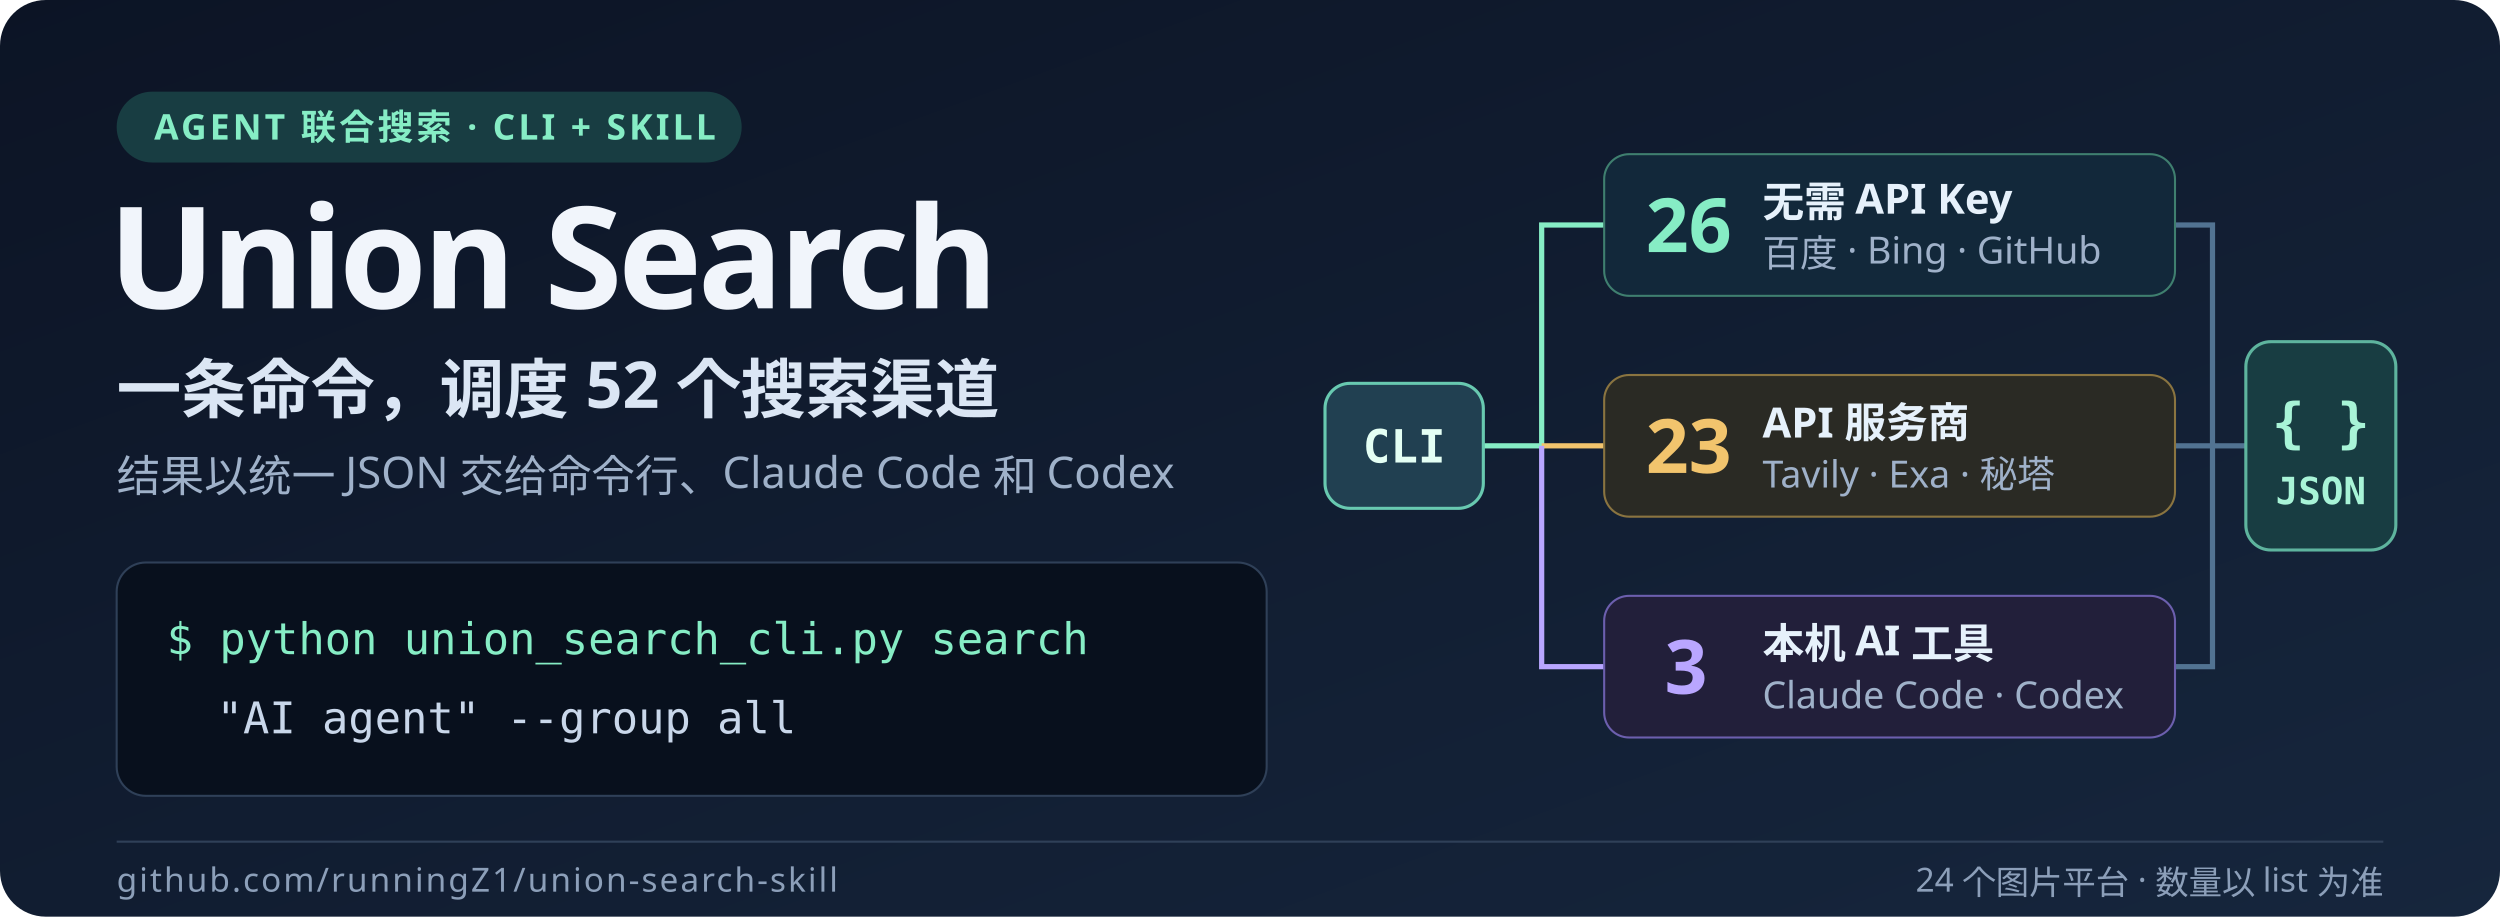
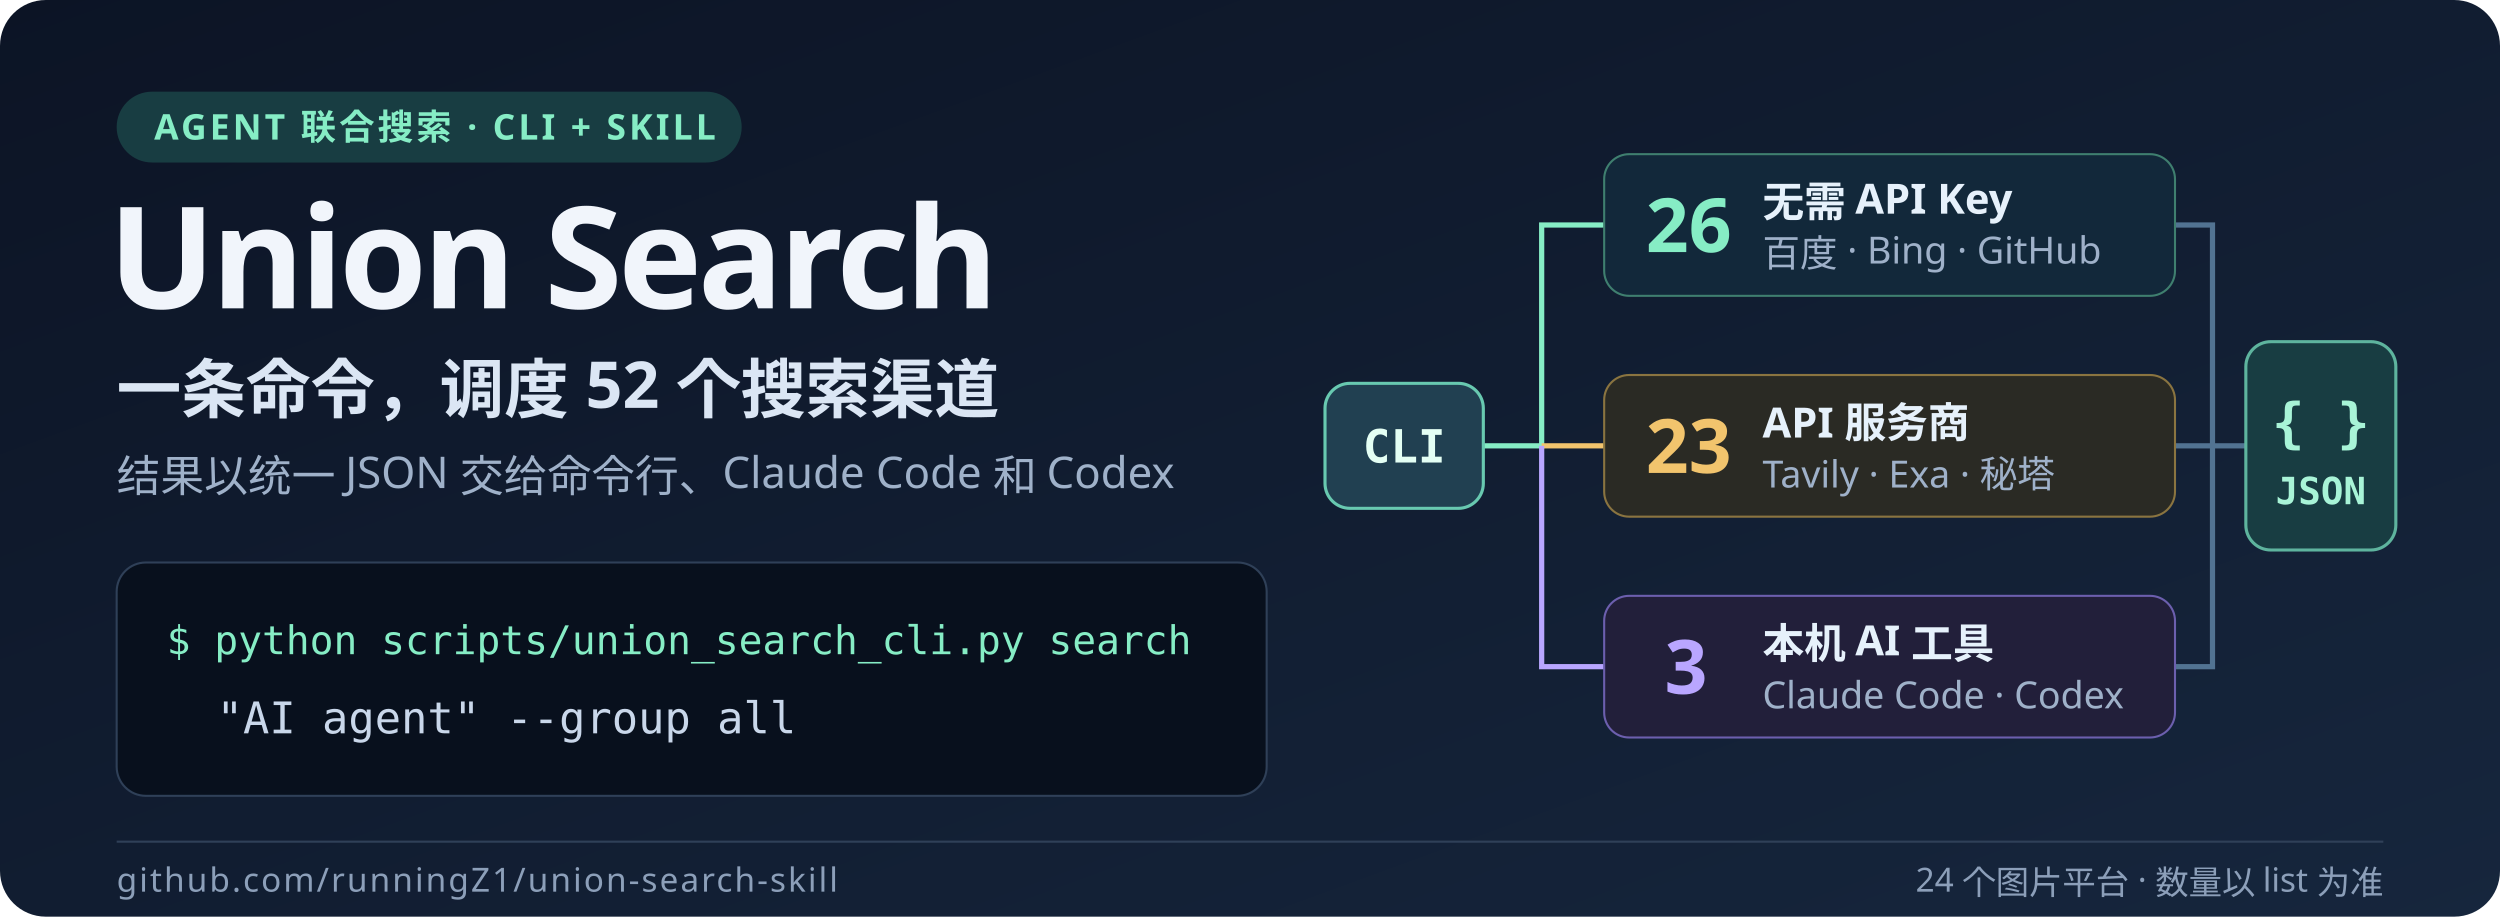
<svg xmlns="http://www.w3.org/2000/svg" width="1200" height="440" viewBox="0 0 1200 440" role="img" aria-labelledby="title desc">
  <defs>
    <linearGradient id="bg" x2="1" y2="1">
      <stop stop-color="#0c1425" />
      <stop offset="1" stop-color="#16263d" />
    </linearGradient>
  </defs>
  <rect width="1200" height="440" rx="22" fill="url(#bg)" />
  <g id="title-block" font-family="Segoe UI,PingFang SC,Microsoft YaHei,sans-serif">
    <rect x="56" y="44" width="300" height="34" rx="17" fill="#183d42" />
    <text x="74" y="67" fill="#86edc5" font-size="17" font-weight="600" letter-spacing="1.5">AGENT 联合搜索 · CLI + SKILL</text>
    <text x="52" y="148" fill="#f1f5fb" font-size="68" font-weight="700" letter-spacing="-2">Union Search</text>
    <text x="56" y="198" fill="#dbe6f4" font-size="31" font-weight="600">一条命令，调度 52 个搜索渠道</text>
    <text x="56" y="236" fill="#9fb1c9" font-size="21">结果以统一 JSON 交给命令行、Claude Code 和 Codex</text>
  </g>
  <g id="command" font-family="Consolas,ui-monospace,monospace">
    <rect x="56" y="270" width="552" height="112" rx="14" fill="#08101d" stroke="#2f4058" />
-     <text x="80" y="314" fill="#86edc5" font-size="21">$ python union_search_cli.py search</text>
+     <text x="80" y="314" fill="#86edc5" font-size="19">$ python scripts/union_search_cli.py search</text>
    <text x="104" y="352" fill="#c9d7ea" font-size="21">"AI agent" --group all</text>
  </g>
  <g id="routing" font-family="Segoe UI,PingFang SC,Microsoft YaHei,sans-serif">
    <g fill="none" stroke-width="2.5">
      <path d="M712 214H740V108H770" stroke="#86edc5" />
      <path d="M740 214H770" stroke="#f2c46d" />
      <path d="M740 214V320H770" stroke="#b9a6ff" />
      <path d="M1044 108H1062V214M1044 214H1062M1044 320H1062V214H1078" stroke="#527392" />
    </g>
    <rect x="636" y="184" width="76" height="60" rx="12" fill="#214051" stroke="#68c9b0" stroke-width="1.5" />
    <text x="674" y="222" text-anchor="middle" fill="#e4fff4" font-family="Consolas,monospace" font-size="22" font-weight="600">CLI</text>
    <rect x="770" y="74" width="274" height="68" rx="12" fill="#12283a" stroke="#3f7f6f" />
    <text x="790" y="121" fill="#86edc5" font-size="36" font-weight="700">26</text>
    <text x="846" y="104" fill="#e6f1fb" font-size="20" font-weight="600">无需 API Key</text>
    <text x="846" y="128" fill="#9fb1c9" font-size="18">百度 · Bing · GitHub</text>
    <rect x="770" y="180" width="274" height="68" rx="12" fill="#2a2a24" stroke="#8a7440" />
    <text x="790" y="227" fill="#f2c46d" font-size="36" font-weight="700">23</text>
    <text x="846" y="210" fill="#e6f1fb" font-size="20" font-weight="600">API 服务商</text>
    <text x="846" y="234" fill="#9fb1c9" font-size="18">Tavily · Exa · 秘塔</text>
    <rect x="770" y="286" width="274" height="68" rx="12" fill="#221f3a" stroke="#6c5fae" />
    <text x="799" y="333" fill="#b9a6ff" font-size="36" font-weight="700">3</text>
    <text x="846" y="316" fill="#e6f1fb" font-size="20" font-weight="600">本机 AI 工具</text>
    <text x="846" y="340" fill="#9fb1c9" font-size="18">Claude Code · Codex</text>
    <rect x="1078" y="164" width="72" height="100" rx="12" fill="#183d42" stroke="#5eb49e" stroke-width="1.5" />
    <text x="1114" y="212" text-anchor="middle" fill="#a8f4d7" font-family="Consolas,monospace" font-size="26" font-weight="700">{ }</text>
    <text x="1114" y="242" text-anchor="middle" fill="#a8f4d7" font-family="Consolas,monospace" font-size="18" font-weight="600">JSON</text>
  </g>
  <g font-family="Segoe UI,PingFang SC,Microsoft YaHei,sans-serif">
    <path d="M56 404H1144" stroke="#2f4058" />
    <text x="56" y="428" fill="#8c9fb9" font-size="16" letter-spacing="1">github.com/runningZ1/union-search-skill</text>
    <text x="1144" y="428" text-anchor="end" fill="#8c9fb9" font-size="16">24 个图片平台 · 数量以 list 为准</text>
  </g>
</svg>
